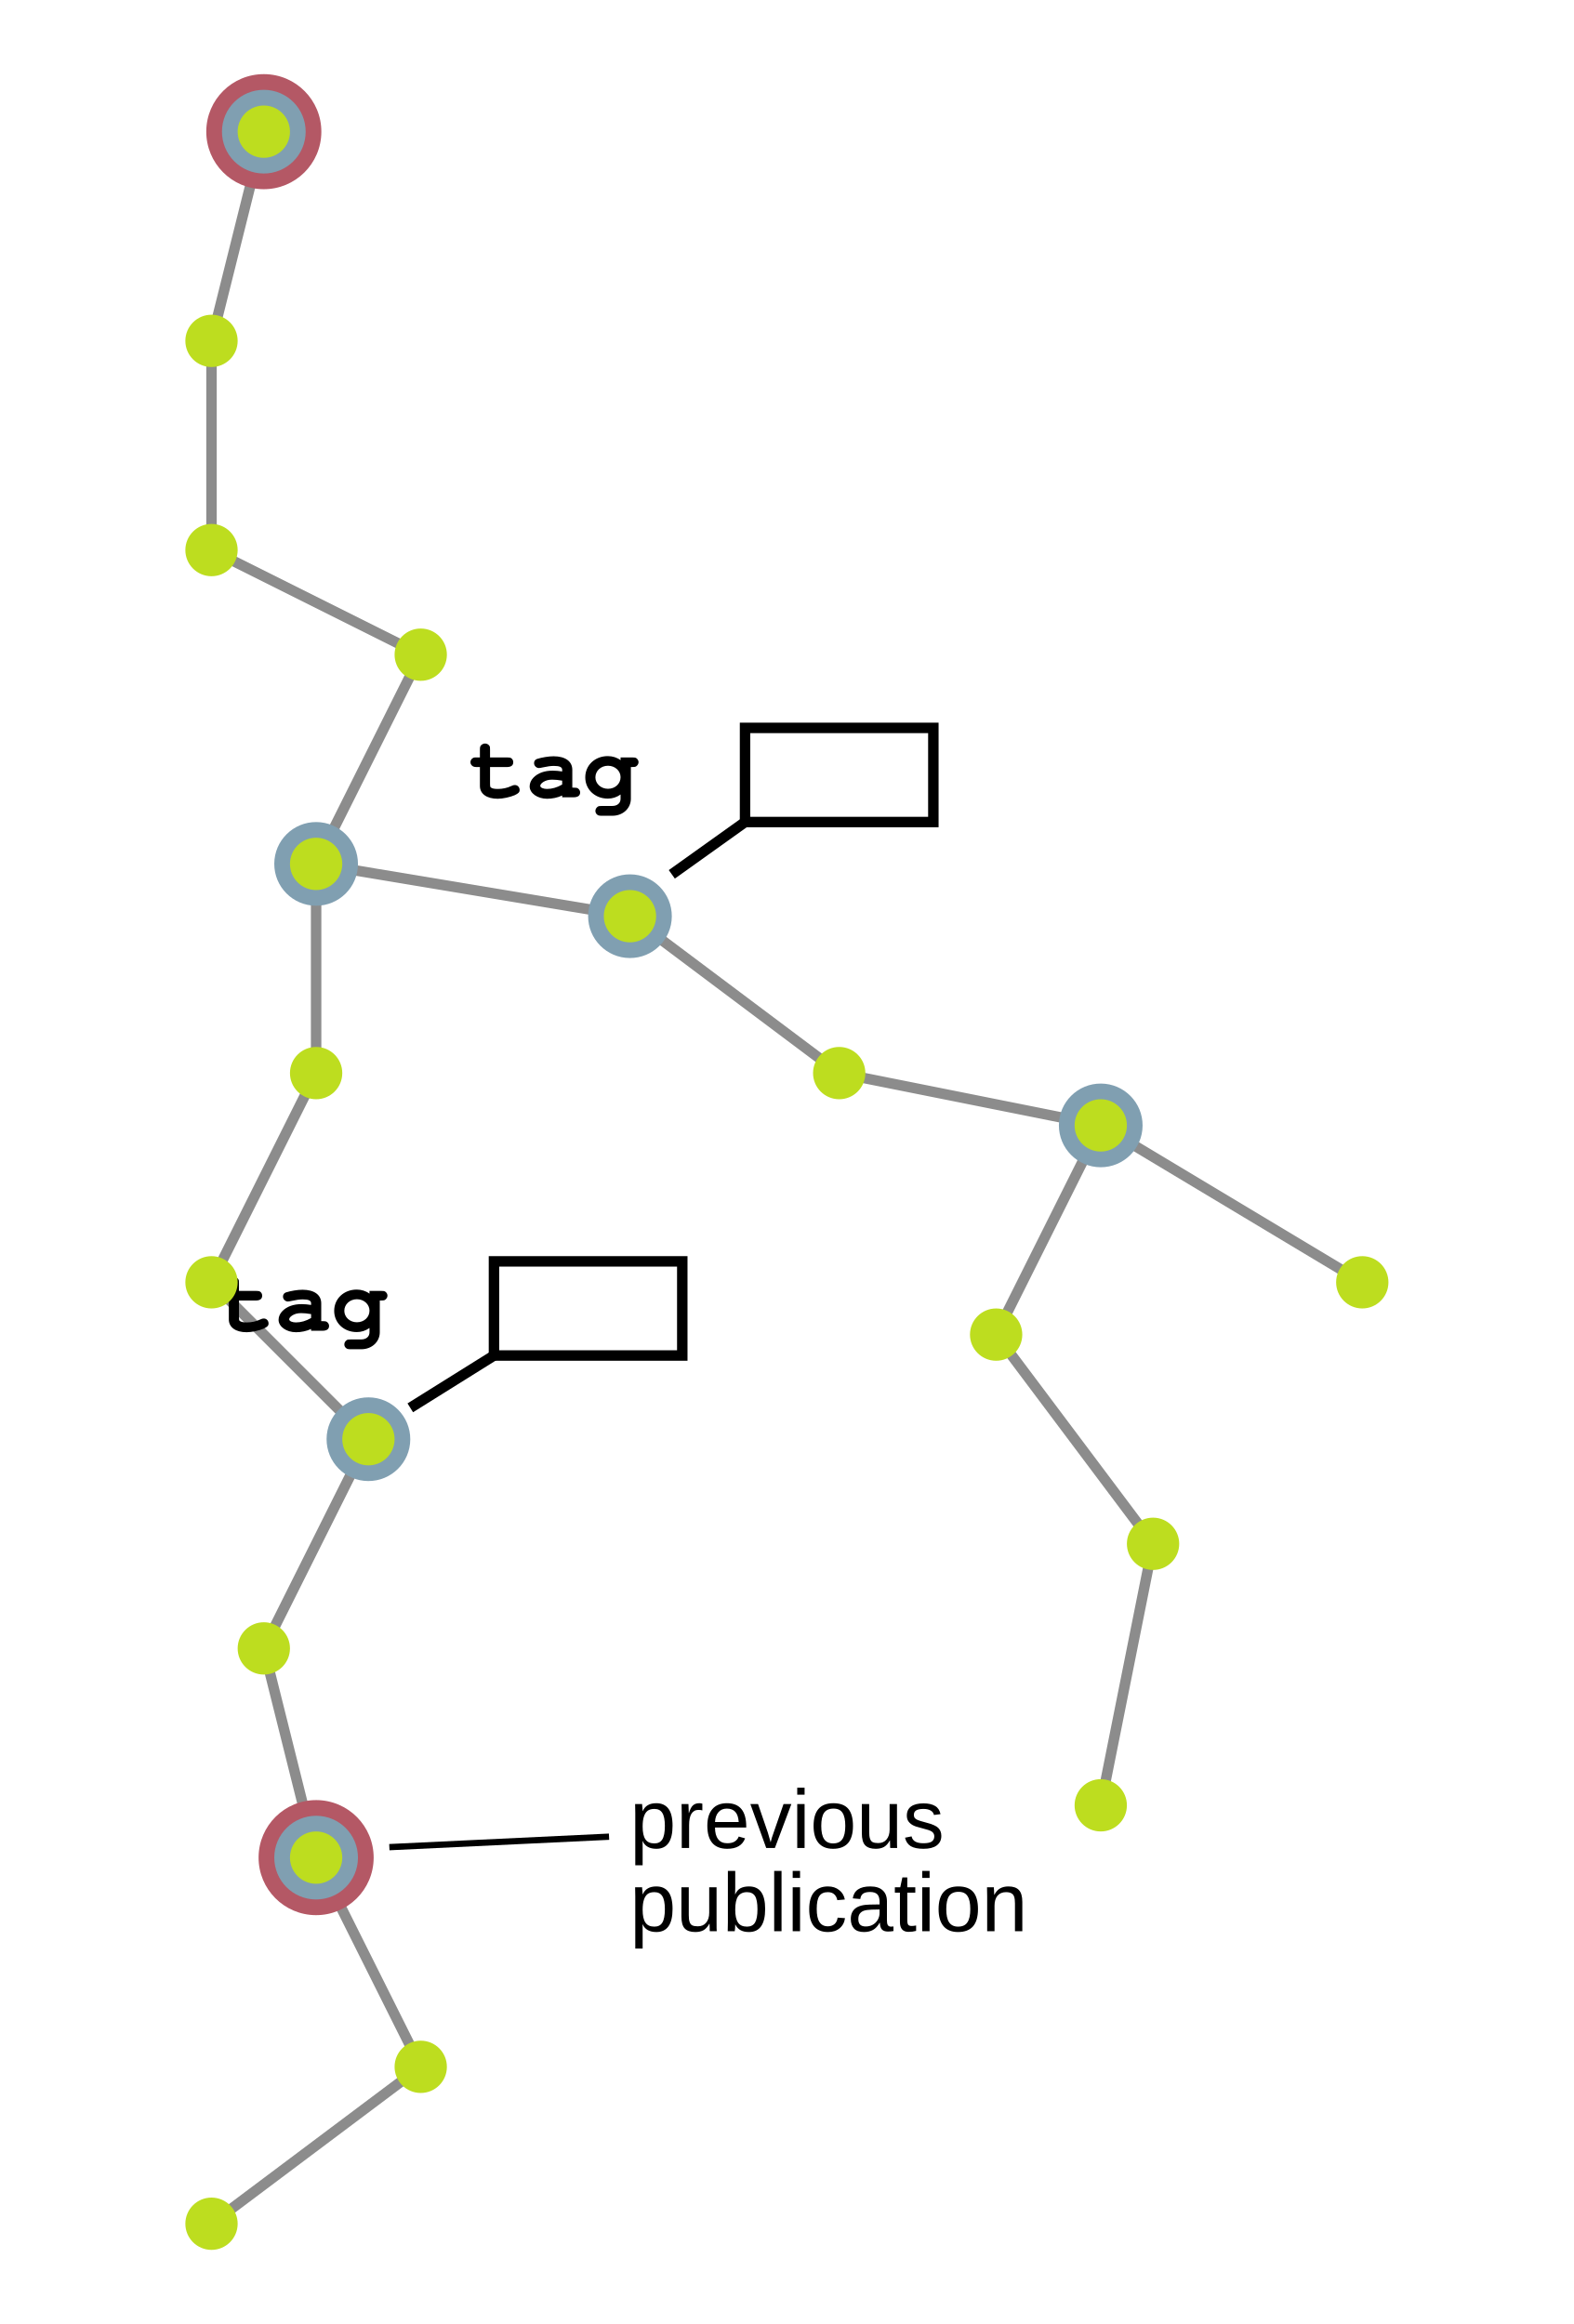
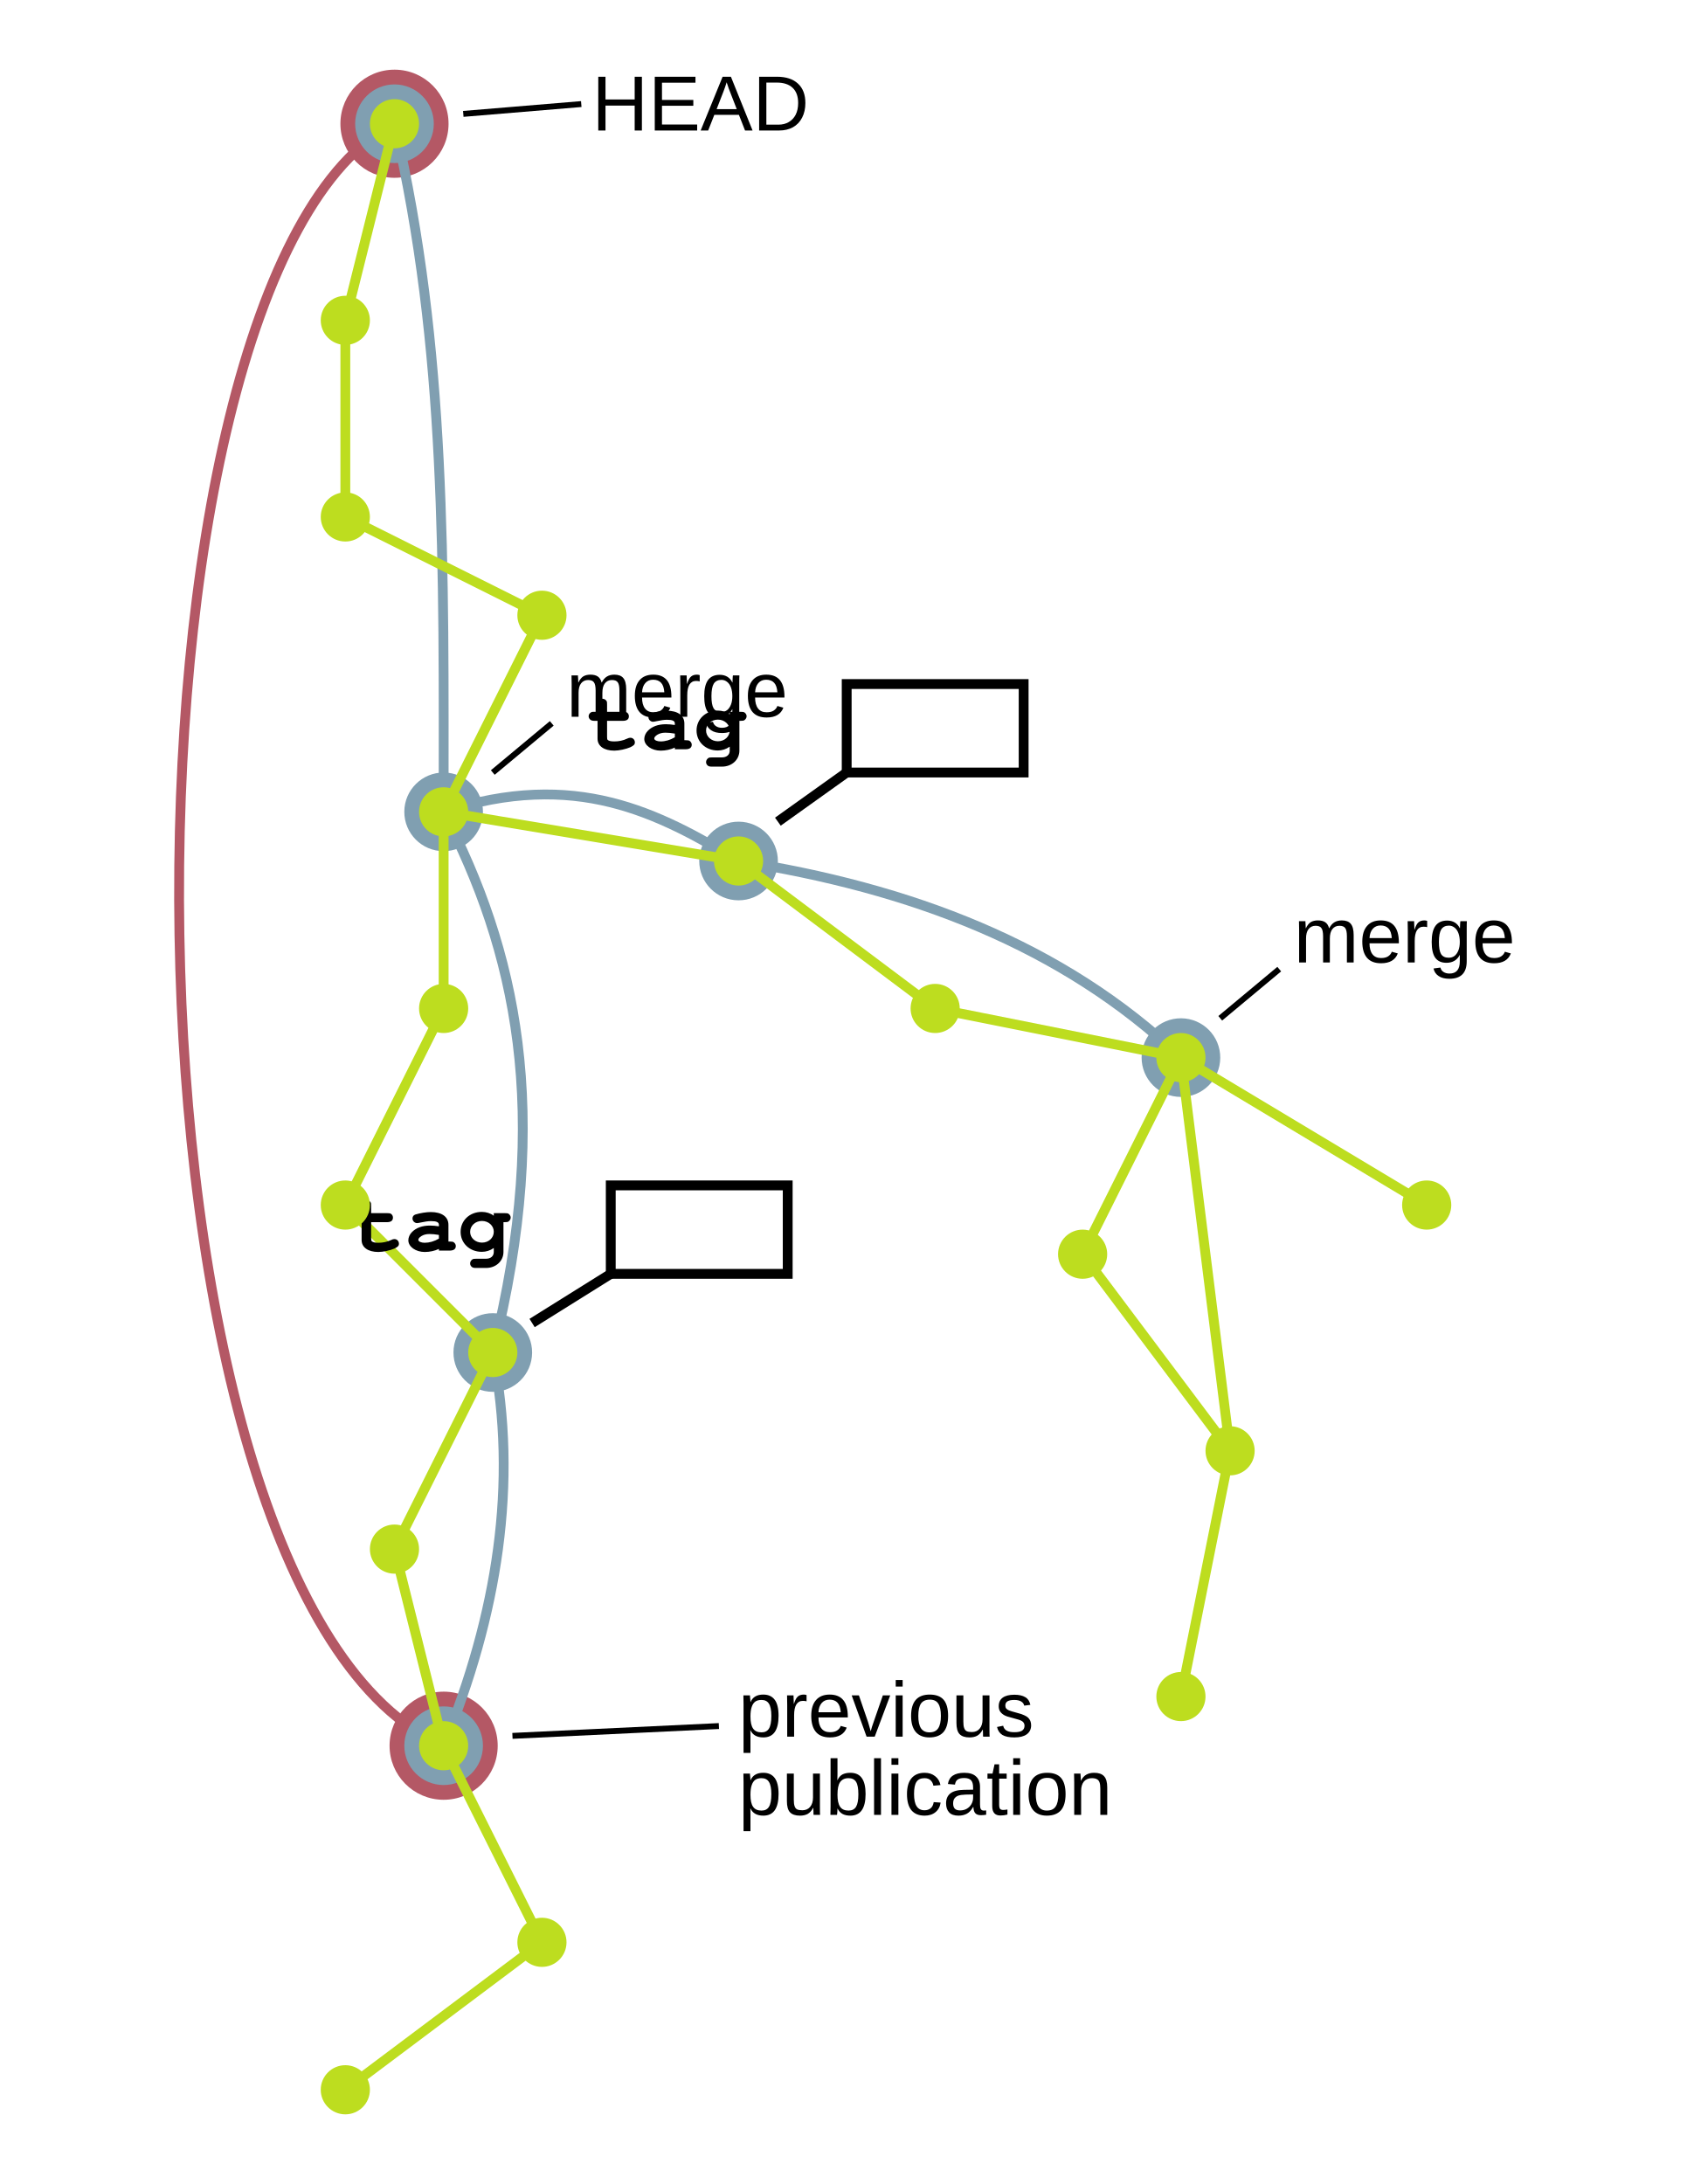
- <svg xmlns="http://www.w3.org/2000/svg" width="42.456mm" height="62.702mm" viewBox="0 0 150.433 222.173" id="svg2" version="1.1">
+ <svg xmlns="http://www.w3.org/2000/svg" width="48.42mm" height="62.702mm" viewBox="0 0 171.567 222.173" id="svg2" version="1.1">
  <defs id="defs4">
    <marker orient="auto" refY="0" refX="0" id="Arrow1Mstart" style="overflow:visible">
      <path id="path4260" d="M 0,0 5,-5 -12.5,0 5,5 0,0 Z" style="fill-rule:evenodd;stroke:#000000;stroke-width:1pt" transform="matrix(0.4,0,0,0.4,4,0)" />
    </marker>
    <marker orient="auto" refY="0" refX="0" id="Arrow1Lend" style="overflow:visible">
      <path id="path4257" d="M 0,0 5,-5 -12.5,0 5,5 0,0 Z" style="fill:#000000;fill-opacity:1;fill-rule:evenodd;stroke:#000000;stroke-width:1pt;stroke-opacity:1" transform="matrix(-0.8,0,0,-0.8,-10,0)" />
    </marker>
  </defs>
-   <g id="layer1" transform="translate(-24.78346,-44.7756)">
-     <g id="g7760">
-       <path id="path4151" d="m 50,57.362 -5,20 0,20 20,10 -10,20" style="fill:none;fill-rule:evenodd;stroke:#8c8c8c;stroke-width:1px;stroke-linecap:butt;stroke-linejoin:miter;stroke-opacity:1" />
-       <path id="path4188" d="m 55,127.362 0,20 -10,20 15,15 -10,20 5,20 10,20 -20,15" style="fill:none;fill-rule:evenodd;stroke:#8c8c8c;stroke-width:1px;stroke-linecap:butt;stroke-linejoin:miter;stroke-opacity:1" />
-       <path id="path4202" d="m 55,127.362 30,5 20,15 25,5 25,15" style="fill:none;fill-rule:evenodd;stroke:#8c8c8c;stroke-width:1px;stroke-linecap:butt;stroke-linejoin:miter;stroke-opacity:1" />
-       <path id="path4204" d="m 130,152.362 -10,20 15,20 -5,25" style="fill:none;fill-rule:evenodd;stroke:#8c8c8c;stroke-width:1px;stroke-linecap:butt;stroke-linejoin:miter;stroke-opacity:1" />
-     </g>
+   <g id="layer1" transform="translate(-9.872329,-44.7756)">
+     <path style="fill:none;fill-rule:evenodd;stroke:#b45865;stroke-width:1px;stroke-linecap:butt;stroke-linejoin:miter;stroke-opacity:1" d="M 50,57.362 C 20,72.362 20,207.362 55,222.362" id="path4273" />
+     <path style="fill:none;fill-rule:evenodd;stroke:#809fb1;stroke-width:1px;stroke-linecap:butt;stroke-linejoin:miter;stroke-opacity:1" d="m 55,127.362 c 13.441,-4.355 21.84,0.113 30,5 17.424,2.728 32.953,8.535 45,20" id="path4271" />
    <g id="g4222" style="fill:#b45865;fill-opacity:1">
-       <path style="opacity:1;fill-opacity:1;stroke:none;stroke-width:3;stroke-linejoin:round;stroke-miterlimit:4;stroke-dasharray:none;stroke-dashoffset:0;stroke-opacity:1;fill:#b45865" id="path4238" d="m 49.5,222.333 a 5.5,5.5 0 0 1 5.529,-5.47 5.5,5.5 0 0 1 5.471,5.528 5.5,5.5 0 0 1 -5.528,5.472 5.5,5.5 0 0 1 -5.472,-5.527" />
-       <path d="m 44.5,57.333 a 5.5,5.5 0 0 1 5.529,-5.47 5.5,5.5 0 0 1 5.471,5.528 5.5,5.5 0 0 1 -5.528,5.472 5.5,5.5 0 0 1 -5.472,-5.527" id="path4208" style="opacity:1;fill-opacity:1;stroke:none;stroke-width:3;stroke-linejoin:round;stroke-miterlimit:4;stroke-dasharray:none;stroke-dashoffset:0;stroke-opacity:1;fill:#b45865" />
+       <path style="opacity:1;fill:#b45865;fill-opacity:1;stroke:none;stroke-width:3;stroke-linejoin:round;stroke-miterlimit:4;stroke-dasharray:none;stroke-dashoffset:0;stroke-opacity:1" id="path4238" d="m 49.5,222.333 a 5.5,5.5 0 0 1 5.529,-5.47 5.5,5.5 0 0 1 5.471,5.528 5.5,5.5 0 0 1 -5.528,5.472 5.5,5.5 0 0 1 -5.472,-5.527" />
+       <path d="m 44.5,57.333 a 5.5,5.5 0 0 1 5.529,-5.47 5.5,5.5 0 0 1 5.471,5.528 5.5,5.5 0 0 1 -5.528,5.472 5.5,5.5 0 0 1 -5.472,-5.527" id="path4208" style="opacity:1;fill:#b45865;fill-opacity:1;stroke:none;stroke-width:3;stroke-linejoin:round;stroke-miterlimit:4;stroke-dasharray:none;stroke-dashoffset:0;stroke-opacity:1" />
    </g>
    <g id="g4214" style="fill:#809fb1;fill-opacity:1">
-       <path style="opacity:1;fill-opacity:1;stroke:none;stroke-width:3;stroke-linejoin:round;stroke-miterlimit:4;stroke-dasharray:none;stroke-dashoffset:0;stroke-opacity:1;fill:#809fb1" id="path4210" d="m 81,132.341 a 4,4 0 0 1 4.021,-3.978 4,4 0 0 1 3.979,4.021 4,4 0 0 1 -4.02,3.979 4,4 0 0 1 -3.98,-4.02" />
-       <path d="m 126,152.341 a 4,4 0 0 1 4.021,-3.978 4,4 0 0 1 3.979,4.021 4,4 0 0 1 -4.02,3.979 4,4 0 0 1 -3.98,-4.02" id="path4212" style="opacity:1;fill-opacity:1;stroke:none;stroke-width:3;stroke-linejoin:round;stroke-miterlimit:4;stroke-dasharray:none;stroke-dashoffset:0;stroke-opacity:1;fill:#809fb1" />
-       <path style="opacity:1;fill-opacity:1;stroke:none;stroke-width:3;stroke-linejoin:round;stroke-miterlimit:4;stroke-dasharray:none;stroke-dashoffset:0;stroke-opacity:1;fill:#809fb1" id="path4214" d="m 51,127.341 a 4,4 0 0 1 4.021,-3.978 4,4 0 0 1 3.979,4.021 4,4 0 0 1 -4.02,3.979 4,4 0 0 1 -3.98,-4.02" />
-       <path d="m 46,57.341 a 4,4 0 0 1 4.021,-3.978 4,4 0 0 1 3.979,4.021 4,4 0 0 1 -4.02,3.979 4,4 0 0 1 -3.98,-4.02" id="path4206" style="opacity:1;fill-opacity:1;stroke:none;stroke-width:3;stroke-linejoin:round;stroke-miterlimit:4;stroke-dasharray:none;stroke-dashoffset:0;stroke-opacity:1;fill:#809fb1" />
-       <path d="m 51,222.341 a 4,4 0 0 1 4.021,-3.978 4,4 0 0 1 3.979,4.021 4,4 0 0 1 -4.02,3.979 4,4 0 0 1 -3.98,-4.02" id="path4236" style="opacity:1;fill-opacity:1;stroke:none;stroke-width:3;stroke-linejoin:round;stroke-miterlimit:4;stroke-dasharray:none;stroke-dashoffset:0;stroke-opacity:1;fill:#809fb1" />
-       <path style="opacity:1;fill-opacity:1;stroke:none;stroke-width:3;stroke-linejoin:round;stroke-miterlimit:4;stroke-dasharray:none;stroke-dashoffset:0;stroke-opacity:1;fill:#809fb1" id="path4234" d="m 56,182.341 a 4,4 0 0 1 4.021,-3.978 4,4 0 0 1 3.979,4.021 4,4 0 0 1 -4.02,3.979 4,4 0 0 1 -3.98,-4.02" />
+       <path style="opacity:1;fill:#809fb1;fill-opacity:1;stroke:none;stroke-width:3;stroke-linejoin:round;stroke-miterlimit:4;stroke-dasharray:none;stroke-dashoffset:0;stroke-opacity:1" id="path4210" d="m 81,132.341 a 4,4 0 0 1 4.021,-3.978 4,4 0 0 1 3.979,4.021 4,4 0 0 1 -4.02,3.979 4,4 0 0 1 -3.98,-4.02" />
+       <path d="m 126,152.341 a 4,4 0 0 1 4.021,-3.978 4,4 0 0 1 3.979,4.021 4,4 0 0 1 -4.02,3.979 4,4 0 0 1 -3.98,-4.02" id="path4212" style="opacity:1;fill:#809fb1;fill-opacity:1;stroke:none;stroke-width:3;stroke-linejoin:round;stroke-miterlimit:4;stroke-dasharray:none;stroke-dashoffset:0;stroke-opacity:1" />
+       <path style="opacity:1;fill:#809fb1;fill-opacity:1;stroke:none;stroke-width:3;stroke-linejoin:round;stroke-miterlimit:4;stroke-dasharray:none;stroke-dashoffset:0;stroke-opacity:1" id="path4214" d="m 51,127.341 a 4,4 0 0 1 4.021,-3.978 4,4 0 0 1 3.979,4.021 4,4 0 0 1 -4.02,3.979 4,4 0 0 1 -3.98,-4.02" />
+       <path d="m 46,57.341 a 4,4 0 0 1 4.021,-3.978 4,4 0 0 1 3.979,4.021 4,4 0 0 1 -4.02,3.979 4,4 0 0 1 -3.98,-4.02" id="path4206" style="opacity:1;fill:#809fb1;fill-opacity:1;stroke:none;stroke-width:3;stroke-linejoin:round;stroke-miterlimit:4;stroke-dasharray:none;stroke-dashoffset:0;stroke-opacity:1" />
+       <path d="m 51,222.341 a 4,4 0 0 1 4.021,-3.978 4,4 0 0 1 3.979,4.021 4,4 0 0 1 -4.02,3.979 4,4 0 0 1 -3.98,-4.02" id="path4236" style="opacity:1;fill:#809fb1;fill-opacity:1;stroke:none;stroke-width:3;stroke-linejoin:round;stroke-miterlimit:4;stroke-dasharray:none;stroke-dashoffset:0;stroke-opacity:1" />
+       <path style="opacity:1;fill:#809fb1;fill-opacity:1;stroke:none;stroke-width:3;stroke-linejoin:round;stroke-miterlimit:4;stroke-dasharray:none;stroke-dashoffset:0;stroke-opacity:1" id="path4234" d="m 56,182.341 a 4,4 0 0 1 4.021,-3.978 4,4 0 0 1 3.979,4.021 4,4 0 0 1 -4.02,3.979 4,4 0 0 1 -3.98,-4.02" />
    </g>
+     <path style="fill:none;fill-opacity:1;fill-rule:evenodd;stroke:#809fb1;stroke-width:1px;stroke-linecap:butt;stroke-linejoin:miter;stroke-opacity:1" d="m 50,57.362 c 5.338,22.966 5,45 5,70 7.217,13.893 11.168,30.399 5,55 2.614,13.333 0.461,26.667 -5,40" id="path4249" transform="translate(5.2450989e-6,8.3691999e-6)" />
+     <path style="fill:none;fill-rule:evenodd;stroke:#bddd1f;stroke-width:1px;stroke-linecap:butt;stroke-linejoin:miter;stroke-opacity:1" d="m 55,127.362 0,20 -10,20 15,15 -10,20 5,20 10,20 -20,15" id="path4188" />
+     <path style="fill:none;fill-rule:evenodd;stroke:#bddd1f;stroke-width:1px;stroke-linecap:butt;stroke-linejoin:miter;stroke-opacity:1" d="m 55,127.362 30,5 20,15 25,5 25,15" id="path4202" />
+     <path style="fill:none;fill-rule:evenodd;stroke:#bddd1f;stroke-width:1px;stroke-linecap:butt;stroke-linejoin:miter;stroke-opacity:1" d="m 130,217.362 5,-25 -15,-20 10,-20 5,40" id="path4204" />
    <text xml:space="preserve" x="84.975" y="221.441" id="text4240" style="font-style:normal;font-variant:normal;font-weight:normal;font-stretch:normal;font-size:7.957px;line-height:100%;font-family:Arial;-inkscape-font-specification:'Arial, Normal';text-align:start;writing-mode:lr-tb;text-anchor:start">
      <tspan id="tspan4242" x="84.975" y="221.441">previous</tspan>
      <tspan x="84.975" y="229.398" id="tspan4248">publication</tspan>
    </text>
    <path style="fill:none;fill-rule:evenodd;stroke:#000000;stroke-width:0.6;stroke-linecap:butt;stroke-linejoin:miter;stroke-miterlimit:4;stroke-dasharray:none;stroke-opacity:1" d="m 62,221.362 21,-1" id="path4244" />
    <text id="text4226" y="171.996" x="88.828" style="font-style:normal;font-variant:normal;font-weight:bold;font-stretch:normal;font-size:8.99px;line-height:125%;font-family:Courier;-inkscape-font-specification:'Courier, Bold';text-align:end;letter-spacing:0px;word-spacing:0px;writing-mode:lr-tb;text-anchor:end;fill:#000000;fill-opacity:1;stroke:none;stroke-width:1px;stroke-linecap:butt;stroke-linejoin:miter;stroke-opacity:1" xml:space="preserve">
      <tspan y="171.996" x="88.828" id="tspan4228">tag</tspan>
    </text>
    <path id="path4230" d="m 64,179.362 8,-5" style="fill:none;fill-rule:evenodd;stroke:#000000;stroke-width:1px;stroke-linecap:butt;stroke-linejoin:miter;stroke-opacity:1" />
    <path id="path4232" d="m 90,174.362 0,-9 -18,-1e-5 0,9 z" style="fill:none;fill-rule:evenodd;stroke:#000000;stroke-width:1px;stroke-linecap:butt;stroke-linejoin:miter;stroke-opacity:1" />
    <text xml:space="preserve" style="font-style:normal;font-variant:normal;font-weight:bold;font-stretch:normal;font-size:8.99px;line-height:125%;font-family:Courier;-inkscape-font-specification:'Courier, Bold';text-align:end;letter-spacing:0px;word-spacing:0px;writing-mode:lr-tb;text-anchor:end;fill:#000000;fill-opacity:1;stroke:none;stroke-width:1px;stroke-linecap:butt;stroke-linejoin:miter;stroke-opacity:1" x="112.828" y="120.996" id="text4218">
      <tspan id="tspan4220" x="112.828" y="120.996">tag</tspan>
    </text>
    <path style="fill:none;fill-rule:evenodd;stroke:#000000;stroke-width:1px;stroke-linecap:butt;stroke-linejoin:miter;stroke-opacity:1" d="m 89,128.362 7,-5" id="path4222" />
    <path style="fill:none;fill-rule:evenodd;stroke:#000000;stroke-width:1px;stroke-linecap:butt;stroke-linejoin:miter;stroke-opacity:1" d="m 114,123.362 0,-9 -18,-10e-6 0,9 z" id="path4224" />
    <g id="g4193" style="fill:#bddd1f;fill-opacity:1">
-       <path style="opacity:1;fill-opacity:1;stroke:none;stroke-width:3;stroke-linejoin:round;stroke-miterlimit:4;stroke-dasharray:none;stroke-dashoffset:0;stroke-opacity:1;fill:#bddd1f" id="path4143" d="m 42.5,77.349 a 2.5,2.5 0 0 1 2.513,-2.486 2.5,2.5 0 0 1 2.487,2.513 2.5,2.5 0 0 1 -2.513,2.487 2.5,2.5 0 0 1 -2.487,-2.512" />
-       <path d="m 42.5,97.349 a 2.5,2.5 0 0 1 2.513,-2.486 2.5,2.5 0 0 1 2.487,2.513 2.5,2.5 0 0 1 -2.513,2.487 2.5,2.5 0 0 1 -2.487,-2.512" id="path4145" style="opacity:1;fill-opacity:1;stroke:none;stroke-width:3;stroke-linejoin:round;stroke-miterlimit:4;stroke-dasharray:none;stroke-dashoffset:0;stroke-opacity:1;fill:#bddd1f" />
-       <path style="opacity:1;fill-opacity:1;stroke:none;stroke-width:3;stroke-linejoin:round;stroke-miterlimit:4;stroke-dasharray:none;stroke-dashoffset:0;stroke-opacity:1;fill:#bddd1f" id="path4147" d="m 62.5,107.349 a 2.5,2.5 0 0 1 2.513,-2.486 2.5,2.5 0 0 1 2.487,2.513 2.5,2.5 0 0 1 -2.513,2.487 2.5,2.5 0 0 1 -2.487,-2.512" />
-       <path style="opacity:1;fill-opacity:1;stroke:none;stroke-width:3;stroke-linejoin:round;stroke-miterlimit:4;stroke-dasharray:none;stroke-dashoffset:0;stroke-opacity:1;fill:#bddd1f" id="path4172" d="m 52.5,147.349 a 2.5,2.5 0 0 1 2.513,-2.486 2.5,2.5 0 0 1 2.487,2.513 2.5,2.5 0 0 1 -2.513,2.487 2.5,2.5 0 0 1 -2.487,-2.512" />
-       <path d="m 42.5,167.349 a 2.5,2.5 0 0 1 2.513,-2.486 2.5,2.5 0 0 1 2.487,2.513 2.5,2.5 0 0 1 -2.513,2.487 2.5,2.5 0 0 1 -2.487,-2.512" id="path4176" style="opacity:1;fill-opacity:1;stroke:none;stroke-width:3;stroke-linejoin:round;stroke-miterlimit:4;stroke-dasharray:none;stroke-dashoffset:0;stroke-opacity:1;fill:#bddd1f" />
-       <path d="m 47.5,202.349 a 2.5,2.5 0 0 1 2.513,-2.486 2.5,2.5 0 0 1 2.487,2.513 2.5,2.5 0 0 1 -2.513,2.487 2.5,2.5 0 0 1 -2.487,-2.512" id="path4180" style="opacity:1;fill-opacity:1;stroke:none;stroke-width:3;stroke-linejoin:round;stroke-miterlimit:4;stroke-dasharray:none;stroke-dashoffset:0;stroke-opacity:1;fill:#bddd1f" />
-       <path d="m 62.5,242.349 a 2.5,2.5 0 0 1 2.513,-2.486 2.5,2.5 0 0 1 2.487,2.513 2.5,2.5 0 0 1 -2.513,2.487 2.5,2.5 0 0 1 -2.487,-2.512" id="path4184" style="opacity:1;fill-opacity:1;stroke:none;stroke-width:3;stroke-linejoin:round;stroke-miterlimit:4;stroke-dasharray:none;stroke-dashoffset:0;stroke-opacity:1;fill:#bddd1f" />
-       <path style="opacity:1;fill-opacity:1;stroke:none;stroke-width:3;stroke-linejoin:round;stroke-miterlimit:4;stroke-dasharray:none;stroke-dashoffset:0;stroke-opacity:1;fill:#bddd1f" id="path4186" d="m 42.5,257.349 a 2.5,2.5 0 0 1 2.513,-2.486 2.5,2.5 0 0 1 2.487,2.513 2.5,2.5 0 0 1 -2.513,2.487 2.5,2.5 0 0 1 -2.487,-2.512" />
-       <path style="opacity:1;fill-opacity:1;stroke:none;stroke-width:3;stroke-linejoin:round;stroke-miterlimit:4;stroke-dasharray:none;stroke-dashoffset:0;stroke-opacity:1;fill:#bddd1f" id="path4190" d="m 102.5,147.349 a 2.5,2.5 0 0 1 2.513,-2.486 2.5,2.5 0 0 1 2.487,2.513 2.5,2.5 0 0 1 -2.513,2.487 2.5,2.5 0 0 1 -2.487,-2.512" />
-       <path style="opacity:1;fill-opacity:1;stroke:none;stroke-width:3;stroke-linejoin:round;stroke-miterlimit:4;stroke-dasharray:none;stroke-dashoffset:0;stroke-opacity:1;fill:#bddd1f" id="path4194" d="m 152.5,167.349 a 2.5,2.5 0 0 1 2.513,-2.486 2.5,2.5 0 0 1 2.487,2.513 2.5,2.5 0 0 1 -2.513,2.487 2.5,2.5 0 0 1 -2.487,-2.512" />
-       <path style="opacity:1;fill-opacity:1;stroke:none;stroke-width:3;stroke-linejoin:round;stroke-miterlimit:4;stroke-dasharray:none;stroke-dashoffset:0;stroke-opacity:1;fill:#bddd1f" id="path4178" d="m 57.5,182.349 a 2.5,2.5 0 0 1 2.513,-2.486 2.5,2.5 0 0 1 2.487,2.513 2.5,2.5 0 0 1 -2.513,2.487 2.5,2.5 0 0 1 -2.487,-2.512" />
-       <path d="m 52.5,127.349 a 2.5,2.5 0 0 1 2.513,-2.486 2.5,2.5 0 0 1 2.487,2.513 2.5,2.5 0 0 1 -2.513,2.487 2.5,2.5 0 0 1 -2.487,-2.512" id="path4149" style="opacity:1;fill-opacity:1;stroke:none;stroke-width:3;stroke-linejoin:round;stroke-miterlimit:4;stroke-dasharray:none;stroke-dashoffset:0;stroke-opacity:1;fill:#bddd1f" />
-       <path d="m 82.5,132.349 a 2.5,2.5 0 0 1 2.513,-2.486 2.5,2.5 0 0 1 2.487,2.513 2.5,2.5 0 0 1 -2.513,2.487 2.5,2.5 0 0 1 -2.487,-2.512" id="path4174" style="opacity:1;fill-opacity:1;stroke:none;stroke-width:3;stroke-linejoin:round;stroke-miterlimit:4;stroke-dasharray:none;stroke-dashoffset:0;stroke-opacity:1;fill:#bddd1f" />
-       <path d="m 127.5,152.349 a 2.5,2.5 0 0 1 2.513,-2.486 2.5,2.5 0 0 1 2.487,2.513 2.5,2.5 0 0 1 -2.513,2.487 2.5,2.5 0 0 1 -2.487,-2.512" id="path4192" style="opacity:1;fill-opacity:1;stroke:none;stroke-width:3;stroke-linejoin:round;stroke-miterlimit:4;stroke-dasharray:none;stroke-dashoffset:0;stroke-opacity:1;fill:#bddd1f" />
-       <path d="m 117.5,172.349 a 2.5,2.5 0 0 1 2.513,-2.486 2.5,2.5 0 0 1 2.487,2.513 2.5,2.5 0 0 1 -2.513,2.487 2.5,2.5 0 0 1 -2.487,-2.512" id="path4196" style="opacity:1;fill-opacity:1;stroke:none;stroke-width:3;stroke-linejoin:round;stroke-miterlimit:4;stroke-dasharray:none;stroke-dashoffset:0;stroke-opacity:1;fill:#bddd1f" />
-       <path style="opacity:1;fill-opacity:1;stroke:none;stroke-width:3;stroke-linejoin:round;stroke-miterlimit:4;stroke-dasharray:none;stroke-dashoffset:0;stroke-opacity:1;fill:#bddd1f" id="path4198" d="m 132.5,192.349 a 2.5,2.5 0 0 1 2.513,-2.486 2.5,2.5 0 0 1 2.487,2.513 2.5,2.5 0 0 1 -2.513,2.487 2.5,2.5 0 0 1 -2.487,-2.512" />
-       <path d="m 127.5,217.349 a 2.5,2.5 0 0 1 2.513,-2.486 2.5,2.5 0 0 1 2.487,2.513 2.5,2.5 0 0 1 -2.513,2.487 2.5,2.5 0 0 1 -2.487,-2.512" id="path4200" style="opacity:1;fill-opacity:1;stroke:none;stroke-width:3;stroke-linejoin:round;stroke-miterlimit:4;stroke-dasharray:none;stroke-dashoffset:0;stroke-opacity:1;fill:#bddd1f" />
-       <path style="opacity:1;fill-opacity:1;stroke:none;stroke-width:3;stroke-linejoin:round;stroke-miterlimit:4;stroke-dasharray:none;stroke-dashoffset:0;stroke-opacity:1;fill:#bddd1f" id="path4182" d="m 52.5,222.349 a 2.5,2.5 0 0 1 2.513,-2.486 2.5,2.5 0 0 1 2.487,2.513 2.5,2.5 0 0 1 -2.513,2.487 2.5,2.5 0 0 1 -2.487,-2.512" />
-       <path d="m 47.5,57.349 a 2.5,2.5 0 0 1 2.513,-2.486 2.5,2.5 0 0 1 2.487,2.513 2.5,2.5 0 0 1 -2.513,2.487 2.5,2.5 0 0 1 -2.487,-2.512" id="path4141" style="opacity:1;fill-opacity:1;stroke:none;stroke-width:3;stroke-linejoin:round;stroke-miterlimit:4;stroke-dasharray:none;stroke-dashoffset:0;stroke-opacity:1;fill:#bddd1f" />
+       <path style="opacity:1;fill:#bddd1f;fill-opacity:1;stroke:none;stroke-width:3;stroke-linejoin:round;stroke-miterlimit:4;stroke-dasharray:none;stroke-dashoffset:0;stroke-opacity:1" id="path4143" d="m 42.5,77.349 a 2.5,2.5 0 0 1 2.513,-2.486 2.5,2.5 0 0 1 2.487,2.513 2.5,2.5 0 0 1 -2.513,2.487 2.5,2.5 0 0 1 -2.487,-2.512" />
+       <path d="m 42.5,97.349 a 2.5,2.5 0 0 1 2.513,-2.486 2.5,2.5 0 0 1 2.487,2.513 2.5,2.5 0 0 1 -2.513,2.487 2.5,2.5 0 0 1 -2.487,-2.512" id="path4145" style="opacity:1;fill:#bddd1f;fill-opacity:1;stroke:none;stroke-width:3;stroke-linejoin:round;stroke-miterlimit:4;stroke-dasharray:none;stroke-dashoffset:0;stroke-opacity:1" />
+       <path style="opacity:1;fill:#bddd1f;fill-opacity:1;stroke:none;stroke-width:3;stroke-linejoin:round;stroke-miterlimit:4;stroke-dasharray:none;stroke-dashoffset:0;stroke-opacity:1" id="path4147" d="m 62.5,107.349 a 2.5,2.5 0 0 1 2.513,-2.486 2.5,2.5 0 0 1 2.487,2.513 2.5,2.5 0 0 1 -2.513,2.487 2.5,2.5 0 0 1 -2.487,-2.512" />
+       <path style="opacity:1;fill:#bddd1f;fill-opacity:1;stroke:none;stroke-width:3;stroke-linejoin:round;stroke-miterlimit:4;stroke-dasharray:none;stroke-dashoffset:0;stroke-opacity:1" id="path4172" d="m 52.5,147.349 a 2.5,2.5 0 0 1 2.513,-2.486 2.5,2.5 0 0 1 2.487,2.513 2.5,2.5 0 0 1 -2.513,2.487 2.5,2.5 0 0 1 -2.487,-2.512" />
+       <path d="m 42.5,167.349 a 2.5,2.5 0 0 1 2.513,-2.486 2.5,2.5 0 0 1 2.487,2.513 2.5,2.5 0 0 1 -2.513,2.487 2.5,2.5 0 0 1 -2.487,-2.512" id="path4176" style="opacity:1;fill:#bddd1f;fill-opacity:1;stroke:none;stroke-width:3;stroke-linejoin:round;stroke-miterlimit:4;stroke-dasharray:none;stroke-dashoffset:0;stroke-opacity:1" />
+       <path d="m 47.5,202.349 a 2.5,2.5 0 0 1 2.513,-2.486 2.5,2.5 0 0 1 2.487,2.513 2.5,2.5 0 0 1 -2.513,2.487 2.5,2.5 0 0 1 -2.487,-2.512" id="path4180" style="opacity:1;fill:#bddd1f;fill-opacity:1;stroke:none;stroke-width:3;stroke-linejoin:round;stroke-miterlimit:4;stroke-dasharray:none;stroke-dashoffset:0;stroke-opacity:1" />
+       <path d="m 62.5,242.349 a 2.5,2.5 0 0 1 2.513,-2.486 2.5,2.5 0 0 1 2.487,2.513 2.5,2.5 0 0 1 -2.513,2.487 2.5,2.5 0 0 1 -2.487,-2.512" id="path4184" style="opacity:1;fill:#bddd1f;fill-opacity:1;stroke:none;stroke-width:3;stroke-linejoin:round;stroke-miterlimit:4;stroke-dasharray:none;stroke-dashoffset:0;stroke-opacity:1" />
+       <path style="opacity:1;fill:#bddd1f;fill-opacity:1;stroke:none;stroke-width:3;stroke-linejoin:round;stroke-miterlimit:4;stroke-dasharray:none;stroke-dashoffset:0;stroke-opacity:1" id="path4186" d="m 42.5,257.349 a 2.5,2.5 0 0 1 2.513,-2.486 2.5,2.5 0 0 1 2.487,2.513 2.5,2.5 0 0 1 -2.513,2.487 2.5,2.5 0 0 1 -2.487,-2.512" />
+       <path style="opacity:1;fill:#bddd1f;fill-opacity:1;stroke:none;stroke-width:3;stroke-linejoin:round;stroke-miterlimit:4;stroke-dasharray:none;stroke-dashoffset:0;stroke-opacity:1" id="path4190" d="m 102.5,147.349 a 2.5,2.5 0 0 1 2.513,-2.486 2.5,2.5 0 0 1 2.487,2.513 2.5,2.5 0 0 1 -2.513,2.487 2.5,2.5 0 0 1 -2.487,-2.512" />
+       <path style="opacity:1;fill:#bddd1f;fill-opacity:1;stroke:none;stroke-width:3;stroke-linejoin:round;stroke-miterlimit:4;stroke-dasharray:none;stroke-dashoffset:0;stroke-opacity:1" id="path4194" d="m 152.5,167.349 a 2.5,2.5 0 0 1 2.513,-2.486 2.5,2.5 0 0 1 2.487,2.513 2.5,2.5 0 0 1 -2.513,2.487 2.5,2.5 0 0 1 -2.487,-2.512" />
+       <path style="opacity:1;fill:#bddd1f;fill-opacity:1;stroke:none;stroke-width:3;stroke-linejoin:round;stroke-miterlimit:4;stroke-dasharray:none;stroke-dashoffset:0;stroke-opacity:1" id="path4178" d="m 57.5,182.349 a 2.5,2.5 0 0 1 2.513,-2.486 2.5,2.5 0 0 1 2.487,2.513 2.5,2.5 0 0 1 -2.513,2.487 2.5,2.5 0 0 1 -2.487,-2.512" />
+       <path d="m 52.5,127.349 a 2.5,2.5 0 0 1 2.513,-2.486 2.5,2.5 0 0 1 2.487,2.513 2.5,2.5 0 0 1 -2.513,2.487 2.5,2.5 0 0 1 -2.487,-2.512" id="path4149" style="opacity:1;fill:#bddd1f;fill-opacity:1;stroke:none;stroke-width:3;stroke-linejoin:round;stroke-miterlimit:4;stroke-dasharray:none;stroke-dashoffset:0;stroke-opacity:1" />
+       <path d="m 82.5,132.349 a 2.5,2.5 0 0 1 2.513,-2.486 2.5,2.5 0 0 1 2.487,2.513 2.5,2.5 0 0 1 -2.513,2.487 2.5,2.5 0 0 1 -2.487,-2.512" id="path4174" style="opacity:1;fill:#bddd1f;fill-opacity:1;stroke:none;stroke-width:3;stroke-linejoin:round;stroke-miterlimit:4;stroke-dasharray:none;stroke-dashoffset:0;stroke-opacity:1" />
+       <path d="m 127.5,152.349 a 2.5,2.5 0 0 1 2.513,-2.486 2.5,2.5 0 0 1 2.487,2.513 2.5,2.5 0 0 1 -2.513,2.487 2.5,2.5 0 0 1 -2.487,-2.512" id="path4192" style="opacity:1;fill:#bddd1f;fill-opacity:1;stroke:none;stroke-width:3;stroke-linejoin:round;stroke-miterlimit:4;stroke-dasharray:none;stroke-dashoffset:0;stroke-opacity:1" />
+       <path d="m 117.5,172.349 a 2.5,2.5 0 0 1 2.513,-2.486 2.5,2.5 0 0 1 2.487,2.513 2.5,2.5 0 0 1 -2.513,2.487 2.5,2.5 0 0 1 -2.487,-2.512" id="path4196" style="opacity:1;fill:#bddd1f;fill-opacity:1;stroke:none;stroke-width:3;stroke-linejoin:round;stroke-miterlimit:4;stroke-dasharray:none;stroke-dashoffset:0;stroke-opacity:1" />
+       <path style="opacity:1;fill:#bddd1f;fill-opacity:1;stroke:none;stroke-width:3;stroke-linejoin:round;stroke-miterlimit:4;stroke-dasharray:none;stroke-dashoffset:0;stroke-opacity:1" id="path4198" d="m 132.5,192.349 a 2.5,2.5 0 0 1 2.513,-2.486 2.5,2.5 0 0 1 2.487,2.513 2.5,2.5 0 0 1 -2.513,2.487 2.5,2.5 0 0 1 -2.487,-2.512" />
+       <path d="m 127.5,217.349 a 2.5,2.5 0 0 1 2.513,-2.486 2.5,2.5 0 0 1 2.487,2.513 2.5,2.5 0 0 1 -2.513,2.487 2.5,2.5 0 0 1 -2.487,-2.512" id="path4200" style="opacity:1;fill:#bddd1f;fill-opacity:1;stroke:none;stroke-width:3;stroke-linejoin:round;stroke-miterlimit:4;stroke-dasharray:none;stroke-dashoffset:0;stroke-opacity:1" />
+       <path style="opacity:1;fill:#bddd1f;fill-opacity:1;stroke:none;stroke-width:3;stroke-linejoin:round;stroke-miterlimit:4;stroke-dasharray:none;stroke-dashoffset:0;stroke-opacity:1" id="path4182" d="m 52.5,222.349 a 2.5,2.5 0 0 1 2.513,-2.486 2.5,2.5 0 0 1 2.487,2.513 2.5,2.5 0 0 1 -2.513,2.487 2.5,2.5 0 0 1 -2.487,-2.512" />
+       <path d="m 47.5,57.349 a 2.5,2.5 0 0 1 2.513,-2.486 2.5,2.5 0 0 1 2.487,2.513 2.5,2.5 0 0 1 -2.513,2.487 2.5,2.5 0 0 1 -2.487,-2.512" id="path4141" style="opacity:1;fill:#bddd1f;fill-opacity:1;stroke:none;stroke-width:3;stroke-linejoin:round;stroke-miterlimit:4;stroke-dasharray:none;stroke-dashoffset:0;stroke-opacity:1" />
    </g>
+     <path style="fill:none;fill-rule:evenodd;stroke:#bddd1f;stroke-width:1px;stroke-linecap:butt;stroke-linejoin:miter;stroke-opacity:1" d="m 50,57.362 -5,20 0,20 20,10 -10,20" id="path4151" />
+     <text style="font-style:normal;font-variant:normal;font-weight:normal;font-stretch:normal;font-size:7.957px;line-height:100%;font-family:Arial;-inkscape-font-specification:'Arial, Normal';text-align:start;writing-mode:lr-tb;text-anchor:start" id="text4199" y="58.049" x="70.076" xml:space="preserve">
+       <tspan id="tspan4203" y="58.049" x="70.076">HEAD</tspan>
+     </text>
+     <path style="fill:none;fill-rule:evenodd;stroke:#000000;stroke-width:0.6;stroke-linecap:butt;stroke-linejoin:miter;stroke-miterlimit:4;stroke-dasharray:none;stroke-opacity:1" d="m 69,55.362 -12,1" id="path4207" />
+     <text xml:space="preserve" x="67.475" y="117.688" id="text4211" style="font-style:normal;font-variant:normal;font-weight:normal;font-stretch:normal;font-size:7.957px;line-height:100%;font-family:Arial;-inkscape-font-specification:'Arial, Normal';text-align:start;writing-mode:lr-tb;text-anchor:start">
+       <tspan x="67.475" y="117.688" id="tspan4213">merge</tspan>
+     </text>
+     <path id="path4215" d="m 66,118.362 -6,5" style="fill:none;fill-rule:evenodd;stroke:#000000;stroke-width:0.6;stroke-linecap:butt;stroke-linejoin:miter;stroke-miterlimit:4;stroke-dasharray:none;stroke-opacity:1" />
+     <text style="font-style:normal;font-variant:normal;font-weight:normal;font-stretch:normal;font-size:7.957px;line-height:100%;font-family:Arial;-inkscape-font-specification:'Arial, Normal';text-align:start;writing-mode:lr-tb;text-anchor:start" id="text4217" y="142.688" x="141.475" xml:space="preserve">
+       <tspan id="tspan4219" y="142.688" x="141.475">merge</tspan>
+     </text>
+     <path style="fill:none;fill-rule:evenodd;stroke:#000000;stroke-width:0.6;stroke-linecap:butt;stroke-linejoin:miter;stroke-miterlimit:4;stroke-dasharray:none;stroke-opacity:1" d="m 140,143.362 -6,5" id="path4221" />
  </g>
</svg>
